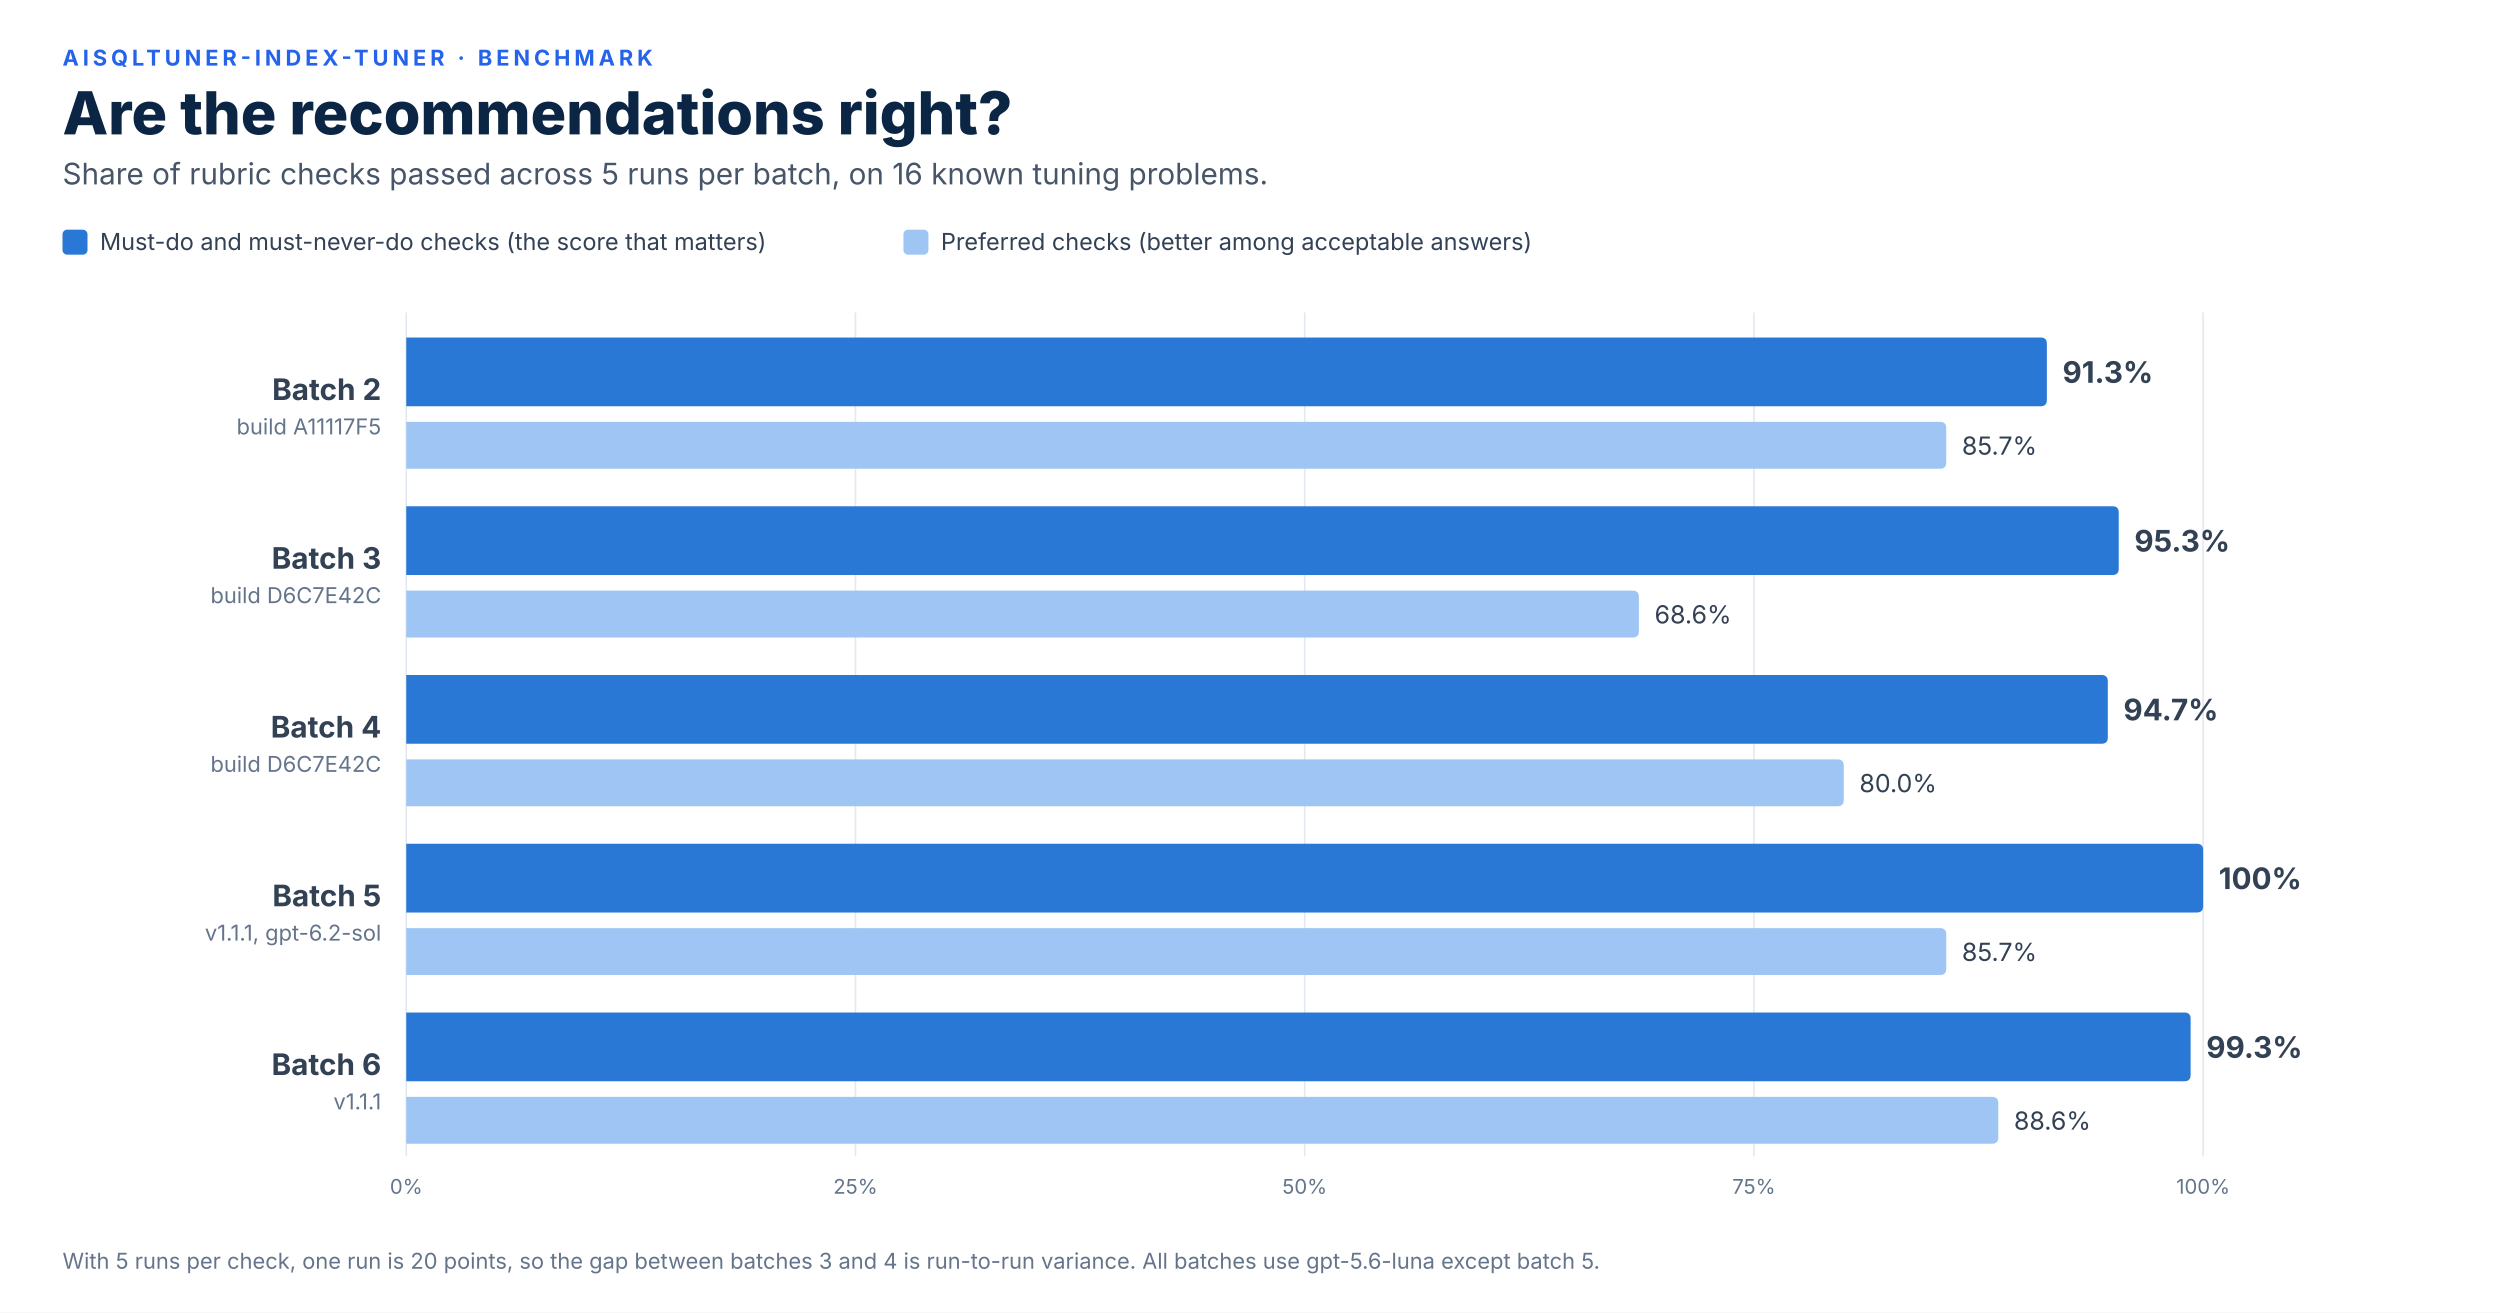
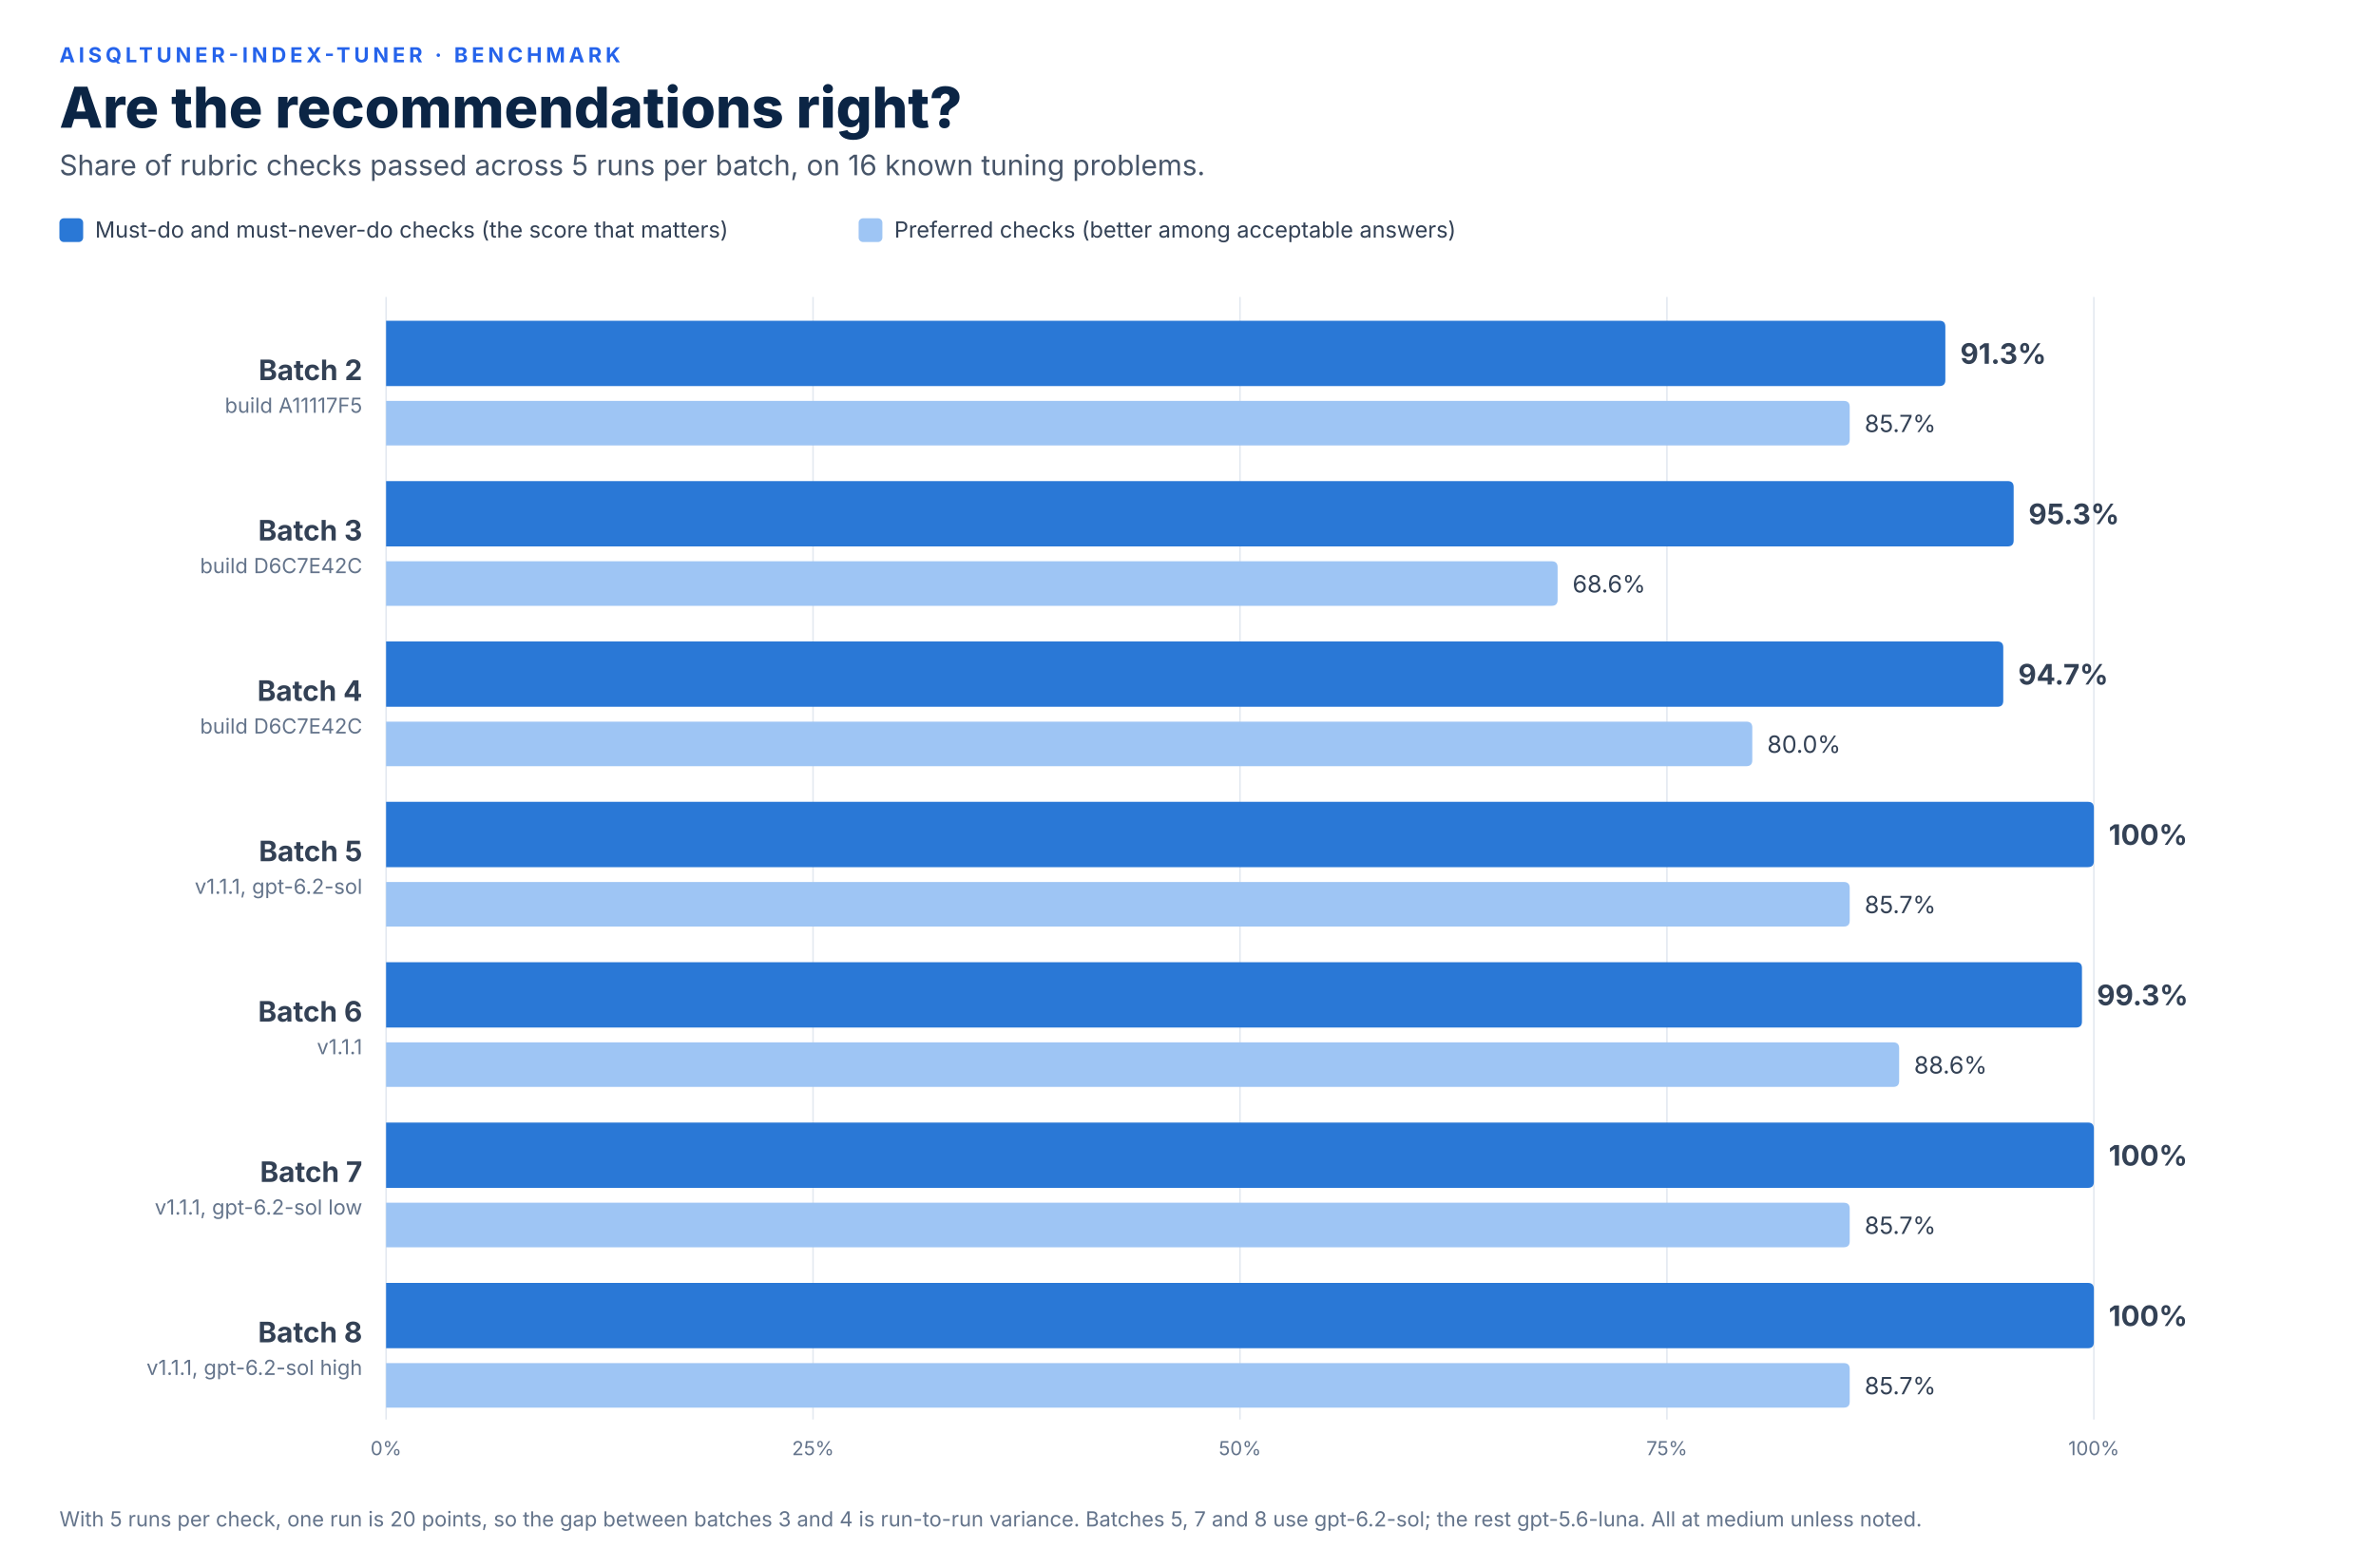
- <svg xmlns="http://www.w3.org/2000/svg" viewBox="0 0 1600 840" width="1600" height="840" font-family="'Segoe UI', Inter, -apple-system, 'Helvetica Neue', Arial, sans-serif" text-rendering="geometricPrecision">
+ <svg xmlns="http://www.w3.org/2000/svg" viewBox="0 0 1600 1056" width="1600" height="1056" font-family="'Segoe UI', Inter, -apple-system, 'Helvetica Neue', Arial, sans-serif" text-rendering="geometricPrecision">
  <defs>
    <pattern id="hatch" width="8" height="8" patternUnits="userSpaceOnUse" patternTransform="rotate(45)">
      <rect width="8" height="8" fill="#FFFFFF" />
      <line x1="0" y1="0" x2="0" y2="8" stroke="#B6B5AF" stroke-width="3" />
    </pattern>
    <pattern id="hatchP" width="8" height="8" patternUnits="userSpaceOnUse" patternTransform="rotate(45)">
      <rect width="8" height="8" fill="#FFFFFF" />
      <line x1="0" y1="0" x2="0" y2="8" stroke="#86b6ef" stroke-width="3" />
    </pattern>
  </defs>
-   <rect width="1600" height="840" fill="#FFFFFF" />
+   <rect width="1600" height="1056" fill="#FFFFFF" />
  <text x="40" y="42" font-size="14" font-weight="700" letter-spacing="2.5" fill="#2563EB">AISQLTUNER-INDEX-TUNER · BENCHMARK</text>
  <text x="40" y="86" font-size="38" font-weight="800" fill="#0B2545">Are the recommendations right?</text>
  <text x="40" y="118" font-size="19" fill="#475569">Share of rubric checks passed across 5 runs per batch, on 16 known tuning problems.</text>
  <rect x="40" y="147" width="16" height="16" rx="3" fill="#2a78d6" />
  <text x="64" y="160" font-size="15" fill="#334155">Must-do and must-never-do checks (the score that matters)</text>
  <rect x="578.2" y="147" width="16" height="16" rx="3" fill="#9ec5f4" />
  <text x="602.2" y="160" font-size="15" fill="#334155">Preferred checks (better among acceptable answers)</text>
-   <line x1="260.0" y1="200" x2="260.0" y2="740" stroke="#E2E8F0" />
-   <text x="260.0" y="764" font-size="13" fill="#64748B" text-anchor="middle">0%</text>
-   <line x1="547.5" y1="200" x2="547.5" y2="740" stroke="#E2E8F0" />
-   <text x="547.5" y="764" font-size="13" fill="#64748B" text-anchor="middle">25%</text>
-   <line x1="835.0" y1="200" x2="835.0" y2="740" stroke="#E2E8F0" />
-   <text x="835.0" y="764" font-size="13" fill="#64748B" text-anchor="middle">50%</text>
-   <line x1="1122.5" y1="200" x2="1122.5" y2="740" stroke="#E2E8F0" />
-   <text x="1122.5" y="764" font-size="13" fill="#64748B" text-anchor="middle">75%</text>
-   <line x1="1410.0" y1="200" x2="1410.0" y2="740" stroke="#E2E8F0" />
-   <text x="1410.0" y="764" font-size="13" fill="#64748B" text-anchor="middle">100%</text>
+   <line x1="260.0" y1="200" x2="260.0" y2="956" stroke="#E2E8F0" />
+   <text x="260.0" y="980" font-size="13" fill="#64748B" text-anchor="middle">0%</text>
+   <line x1="547.5" y1="200" x2="547.5" y2="956" stroke="#E2E8F0" />
+   <text x="547.5" y="980" font-size="13" fill="#64748B" text-anchor="middle">25%</text>
+   <line x1="835.0" y1="200" x2="835.0" y2="956" stroke="#E2E8F0" />
+   <text x="835.0" y="980" font-size="13" fill="#64748B" text-anchor="middle">50%</text>
+   <line x1="1122.5" y1="200" x2="1122.5" y2="956" stroke="#E2E8F0" />
+   <text x="1122.5" y="980" font-size="13" fill="#64748B" text-anchor="middle">75%</text>
+   <line x1="1410.0" y1="200" x2="1410.0" y2="956" stroke="#E2E8F0" />
+   <text x="1410.0" y="980" font-size="13" fill="#64748B" text-anchor="middle">100%</text>
  <text x="244" y="256" font-size="19" font-weight="700" fill="#334155" text-anchor="end">Batch 2</text>
  <text x="244" y="278" font-size="14" fill="#64748B" text-anchor="end">build A11117F5</text>
  <path d="M260 216 H1306 Q1310 216 1310 220 V256 Q1310 260 1306 260 H260 Z" fill="#2a78d6" />
  <text x="1320.0" y="245.0" font-size="19" font-weight="700" fill="#334155">91.3%</text>
  <path d="M260 270 H1241.6 Q1245.6 270 1245.6 274 V296 Q1245.6 300 1241.6 300 H260 Z" fill="#9ec5f4" />
  <text x="1255.6" y="291" font-size="16" fill="#334155">85.7%</text>
  <text x="244" y="364" font-size="19" font-weight="700" fill="#334155" text-anchor="end">Batch 3</text>
  <text x="244" y="386" font-size="14" fill="#64748B" text-anchor="end">build D6C7E42C</text>
  <path d="M260 324 H1352 Q1356 324 1356 328 V364 Q1356 368 1352 368 H260 Z" fill="#2a78d6" />
  <text x="1366.0" y="353.0" font-size="19" font-weight="700" fill="#334155">95.3%</text>
  <path d="M260 378 H1044.9 Q1048.9 378 1048.9 382 V404 Q1048.9 408 1044.9 408 H260 Z" fill="#9ec5f4" />
  <text x="1058.9" y="399" font-size="16" fill="#334155">68.6%</text>
  <text x="244" y="472" font-size="19" font-weight="700" fill="#334155" text-anchor="end">Batch 4</text>
  <text x="244" y="494" font-size="14" fill="#64748B" text-anchor="end">build D6C7E42C</text>
  <path d="M260 432 H1345 Q1349 432 1349 436 V472 Q1349 476 1345 476 H260 Z" fill="#2a78d6" />
  <text x="1359.0" y="461.0" font-size="19" font-weight="700" fill="#334155">94.7%</text>
  <path d="M260 486 H1176 Q1180 486 1180 490 V512 Q1180 516 1176 516 H260 Z" fill="#9ec5f4" />
  <text x="1190.0" y="507" font-size="16" fill="#334155">80.0%</text>
  <text x="244" y="580" font-size="19" font-weight="700" fill="#334155" text-anchor="end">Batch 5</text>
  <text x="244" y="602" font-size="14" fill="#64748B" text-anchor="end">v1.1.1, gpt-6.2-sol</text>
  <path d="M260 540 H1406 Q1410 540 1410 544 V580 Q1410 584 1406 584 H260 Z" fill="#2a78d6" />
  <text x="1420.0" y="569.0" font-size="19" font-weight="700" fill="#334155">100%</text>
  <path d="M260 594 H1241.6 Q1245.6 594 1245.6 598 V620 Q1245.6 624 1241.6 624 H260 Z" fill="#9ec5f4" />
  <text x="1255.6" y="615" font-size="16" fill="#334155">85.7%</text>
  <text x="244" y="688" font-size="19" font-weight="700" fill="#334155" text-anchor="end">Batch 6</text>
  <text x="244" y="710" font-size="14" fill="#64748B" text-anchor="end">v1.1.1</text>
  <path d="M260 648 H1398 Q1402 648 1402 652 V688 Q1402 692 1398 692 H260 Z" fill="#2a78d6" />
  <text x="1412.0" y="677.0" font-size="19" font-weight="700" fill="#334155">99.3%</text>
  <path d="M260 702 H1274.9 Q1278.9 702 1278.9 706 V728 Q1278.9 732 1274.9 732 H260 Z" fill="#9ec5f4" />
  <text x="1288.9" y="723" font-size="16" fill="#334155">88.6%</text>
-   <text x="40" y="812" font-size="14" fill="#64748B">With 5 runs per check, one run is 20 points, so the gap between batches 3 and 4 is run-to-run variance. All batches use gpt-5.6-luna except batch 5.</text>
+   <text x="244" y="796" font-size="19" font-weight="700" fill="#334155" text-anchor="end">Batch 7</text>
+   <text x="244" y="818" font-size="14" fill="#64748B" text-anchor="end">v1.1.1, gpt-6.2-sol low</text>
+   <path d="M260 756 H1406 Q1410 756 1410 760 V796 Q1410 800 1406 800 H260 Z" fill="#2a78d6" />
+   <text x="1420.0" y="785.0" font-size="19" font-weight="700" fill="#334155">100%</text>
+   <path d="M260 810 H1241.6 Q1245.6 810 1245.6 814 V836 Q1245.6 840 1241.6 840 H260 Z" fill="#9ec5f4" />
+   <text x="1255.6" y="831" font-size="16" fill="#334155">85.7%</text>
+   <text x="244" y="904" font-size="19" font-weight="700" fill="#334155" text-anchor="end">Batch 8</text>
+   <text x="244" y="926" font-size="14" fill="#64748B" text-anchor="end">v1.1.1, gpt-6.2-sol high</text>
+   <path d="M260 864 H1406 Q1410 864 1410 868 V904 Q1410 908 1406 908 H260 Z" fill="#2a78d6" />
+   <text x="1420.0" y="893.0" font-size="19" font-weight="700" fill="#334155">100%</text>
+   <path d="M260 918 H1241.6 Q1245.6 918 1245.6 922 V944 Q1245.6 948 1241.6 948 H260 Z" fill="#9ec5f4" />
+   <text x="1255.6" y="939" font-size="16" fill="#334155">85.7%</text>
+   <text x="40" y="1028" font-size="14" fill="#64748B">With 5 runs per check, one run is 20 points, so the gap between batches 3 and 4 is run-to-run variance. Batches 5, 7 and 8 use gpt-6.2-sol; the rest gpt-5.6-luna. All at medium unless noted.</text>
</svg>
